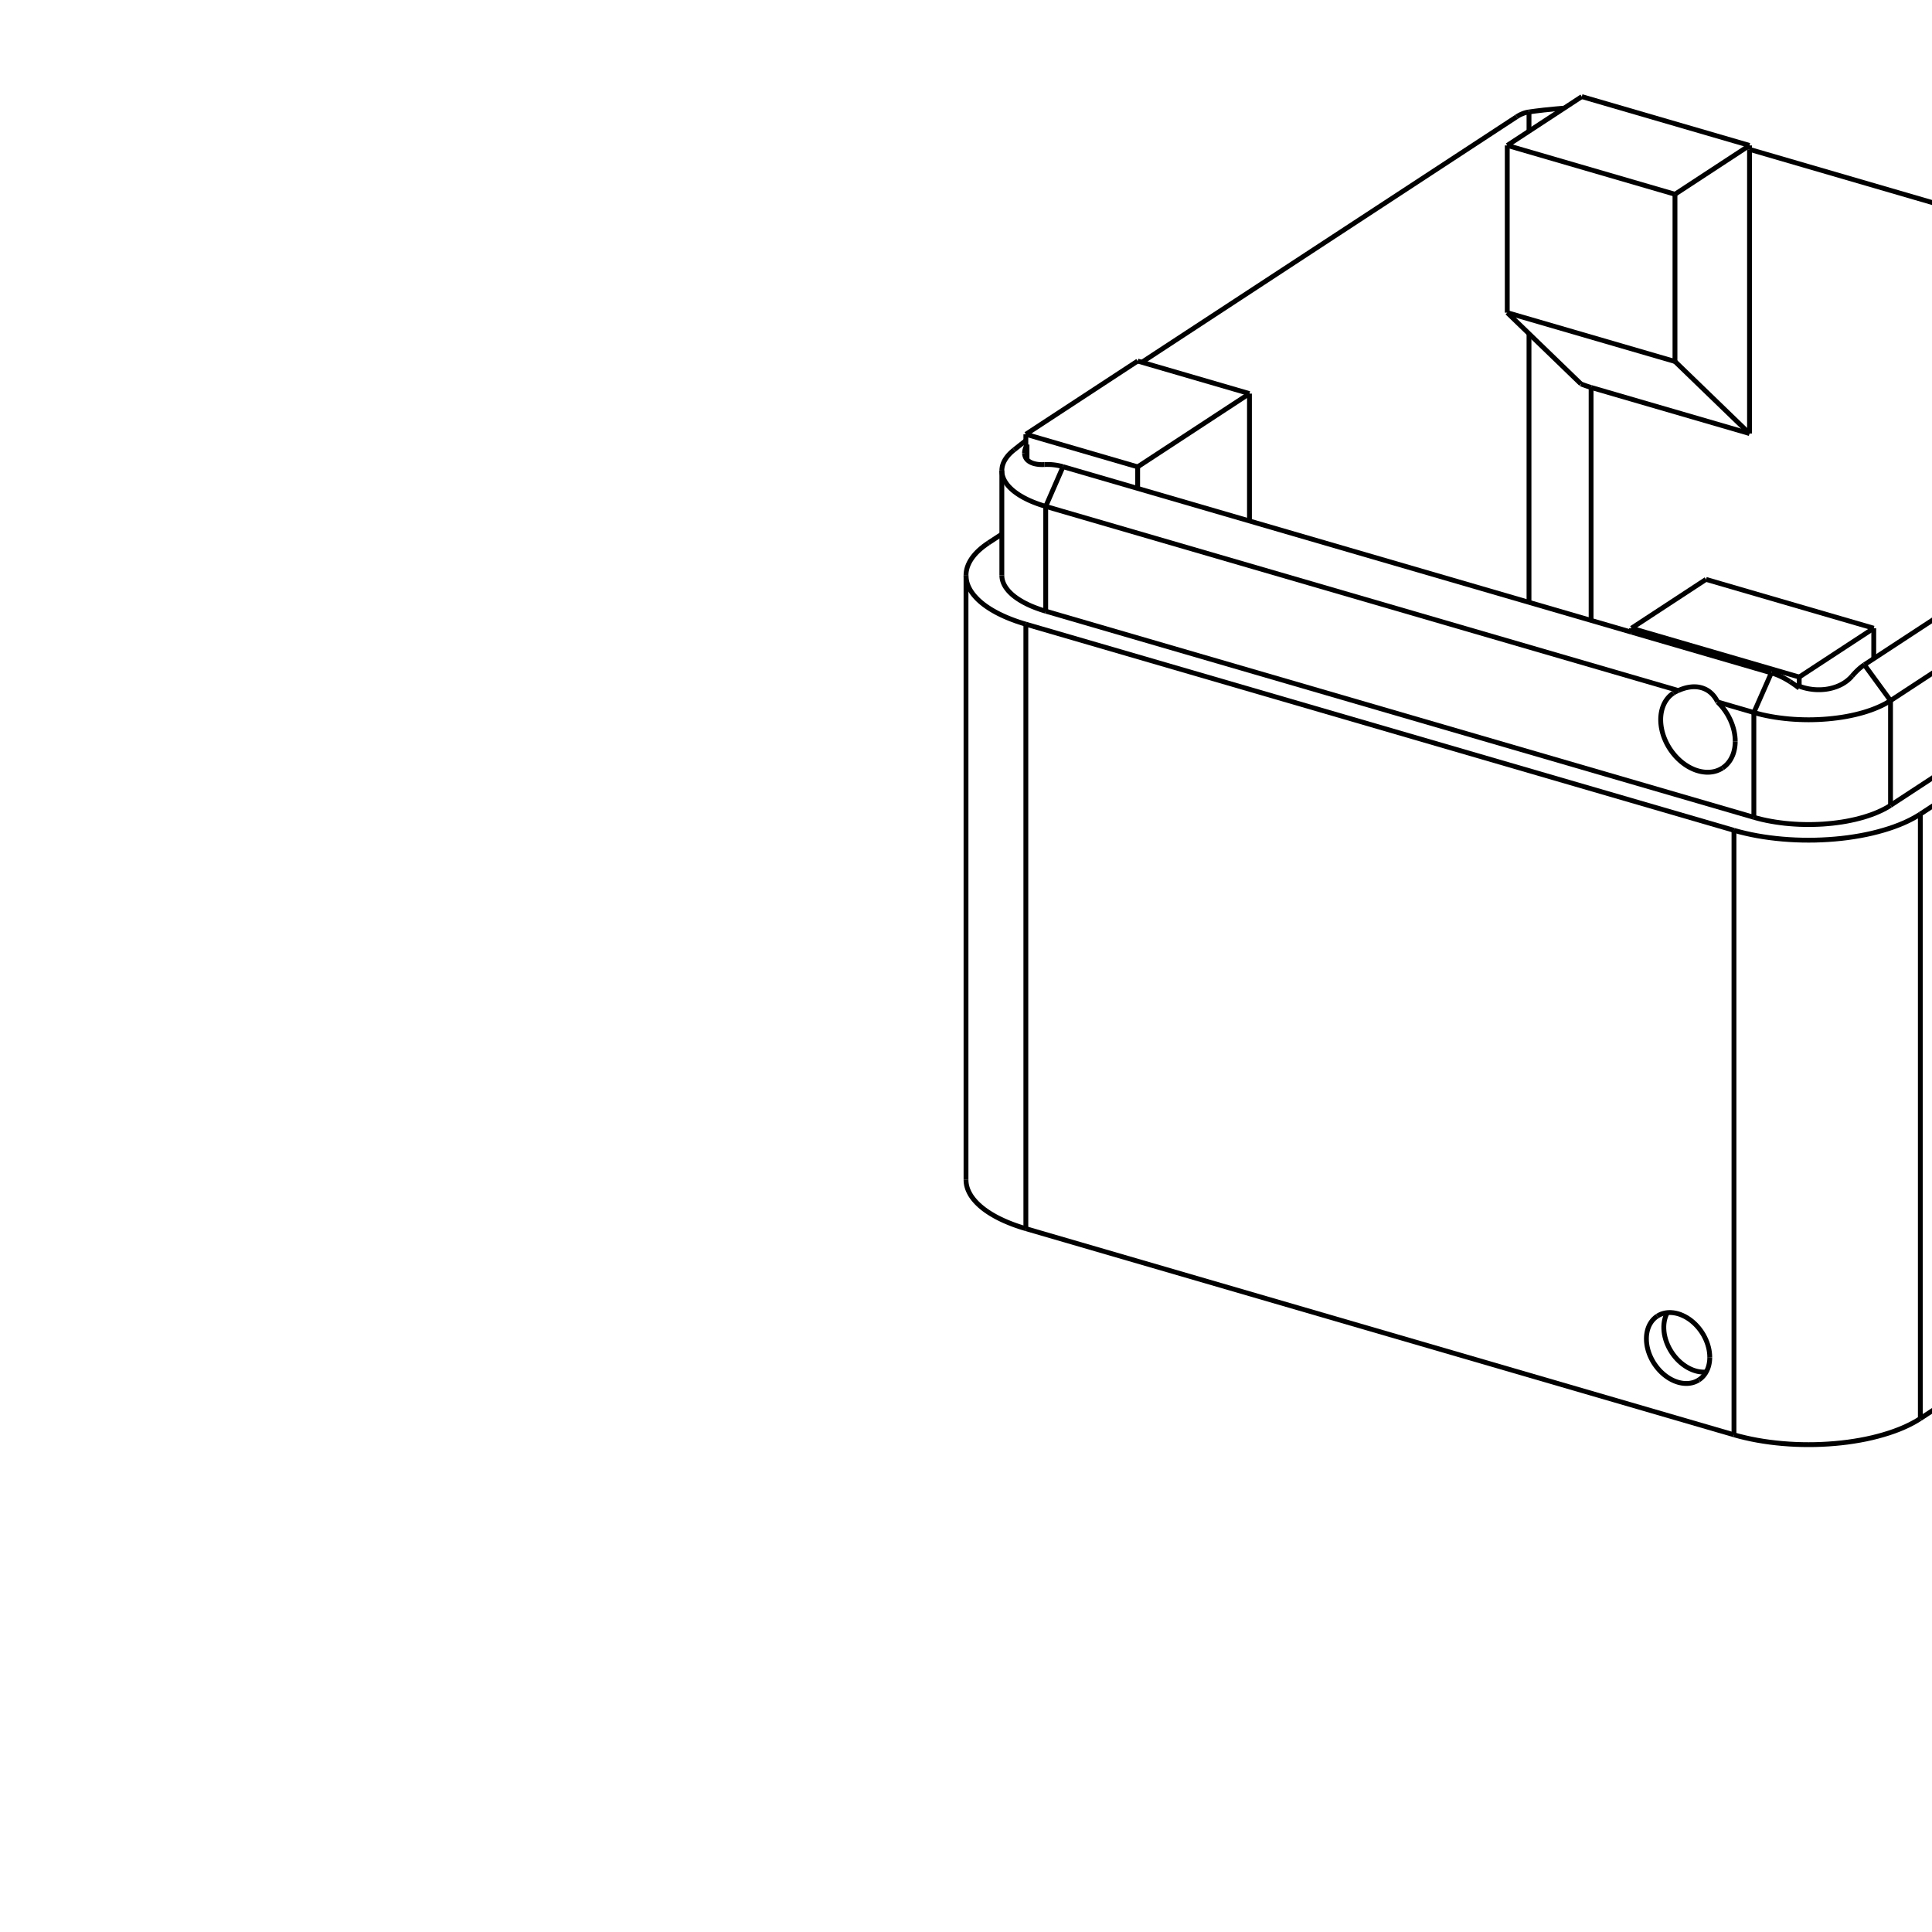
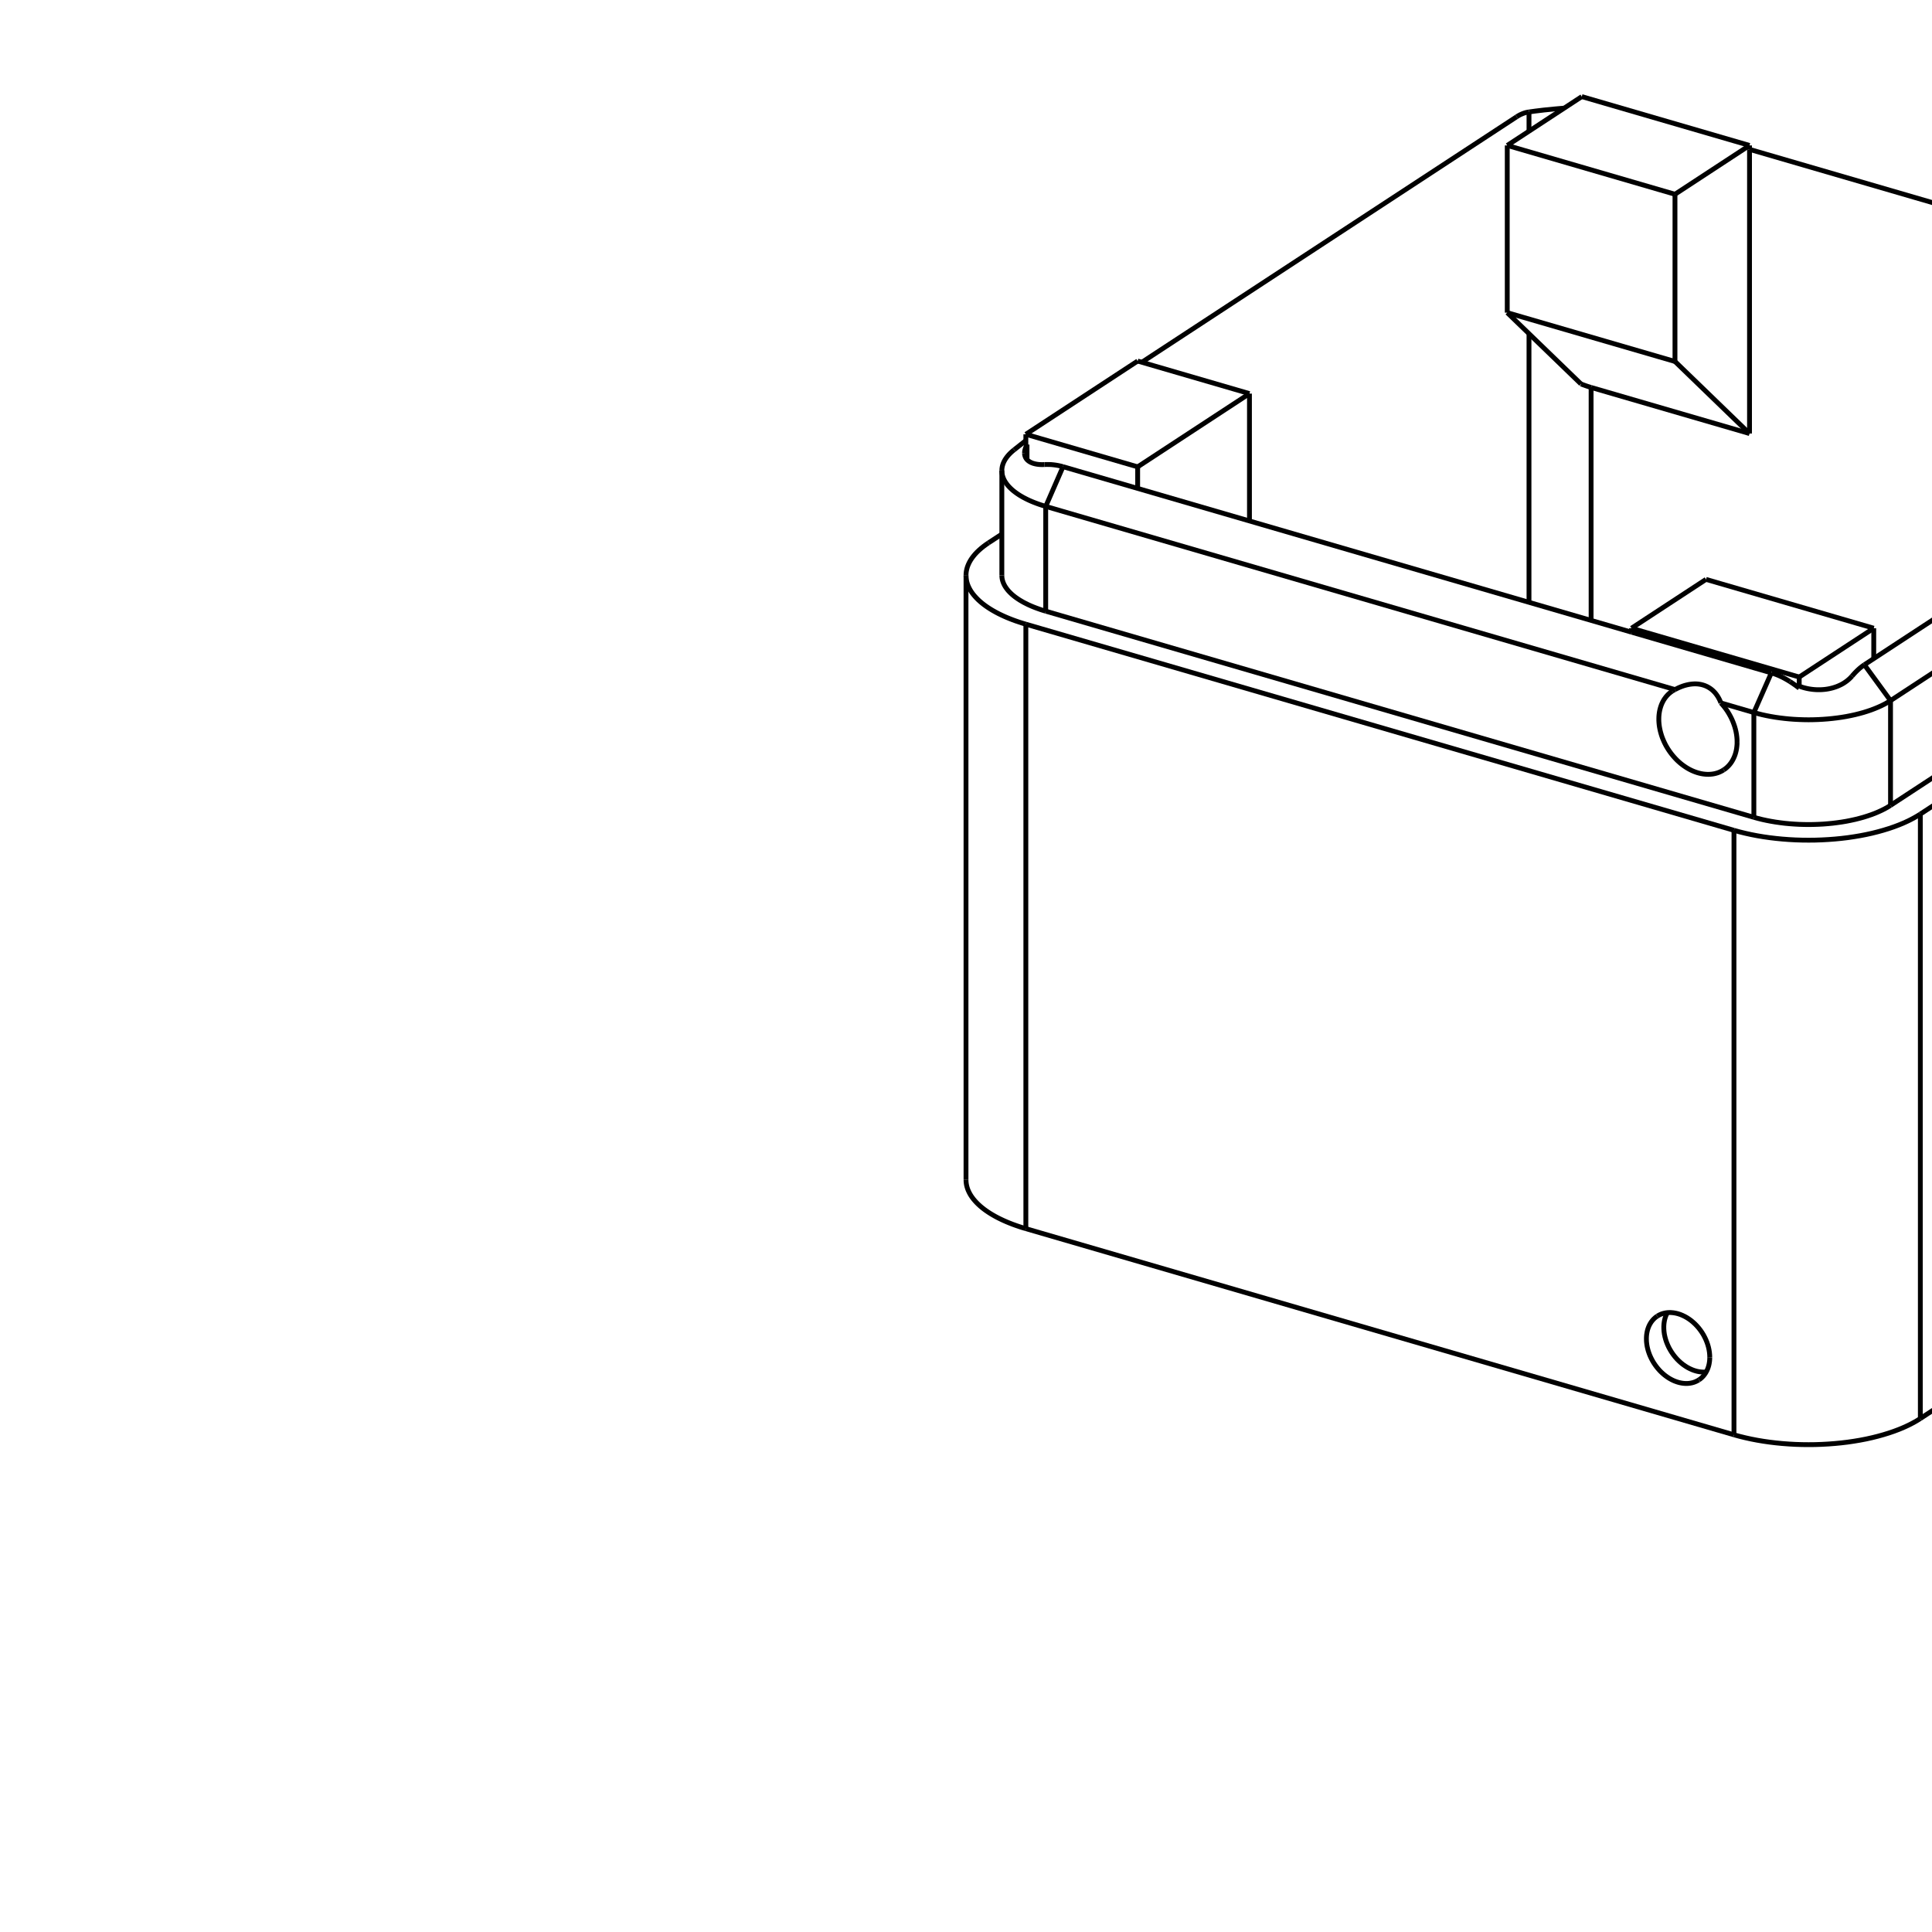
<svg xmlns="http://www.w3.org/2000/svg" width="400.0" height="400.0">
  <g transform="scale(4.637035, -4.637035)   translate(75.47927,-44.08032)" stroke-width="0.216" fill="none">
    <g stroke="rgb(160,160,160)" fill="none" stroke-dasharray="0.216,0.216">

       </g>
    <g stroke="rgb(0,0,0)" fill="none">
      <path d="M-29.676,16.211 L-29.676,-10.778 " />
      <path d="M-29.676,-10.778 L1.941,-19.982 " />
      <path d="M1.941,-19.982 L1.941,7.007 " />
      <path d="M-29.676,16.211 L1.941,7.007 " />
      <path d="M0.86,-16.519 L0.858,-16.599 L0.852,-16.679 L0.842,-16.757 L0.828,-16.833 L0.81,-16.907 L0.788,-16.978 L0.763,-17.047 L0.733,-17.114 L0.7,-17.177 L0.664,-17.238 L0.624,-17.295 L0.581,-17.349 L0.534,-17.4 L0.485,-17.447 L0.432,-17.49 L0.377,-17.529 " />
      <path d="M0.377,-17.529 L0.323,-17.561 L0.268,-17.59 L0.21,-17.616 L0.151,-17.638 L0.09,-17.656 L0.028,-17.67 L-0.036,-17.681 L-0.102,-17.688 L-0.168,-17.691 L-0.235,-17.69 L-0.303,-17.685 L-0.372,-17.677 L-0.441,-17.664 L-0.51,-17.649 L-0.579,-17.629 L-0.649,-17.605 L-0.718,-17.579 L-0.787,-17.548 L-0.855,-17.514 L-0.922,-17.477 L-0.989,-17.436 L-1.054,-17.392 L-1.119,-17.345 L-1.182,-17.295 L-1.243,-17.242 L-1.303,-17.187 L-1.361,-17.129 L-1.417,-17.068 L-1.471,-17.005 L-1.523,-16.94 L-1.572,-16.873 L-1.619,-16.804 L-1.664,-16.733 L-1.705,-16.661 L-1.744,-16.588 L-1.78,-16.513 L-1.814,-16.438 L-1.844,-16.361 L-1.871,-16.284 L-1.895,-16.207 L-1.915,-16.129 L-1.933,-16.051 L-1.947,-15.974 L-1.957,-15.897 L-1.965,-15.82 L-1.968,-15.744 L-1.969,-15.668 L-1.966,-15.594 L-1.96,-15.521 L-1.95,-15.45 L-1.937,-15.38 L-1.921,-15.312 L-1.901,-15.246 L-1.878,-15.181 L-1.852,-15.119 L-1.823,-15.06 L-1.79,-15.003 L-1.755,-14.948 L-1.717,-14.897 L-1.676,-14.848 L-1.632,-14.802 L-1.586,-14.76 L-1.537,-14.721 L-1.486,-14.685 " />
      <path d="M-1.486,-14.685 L-1.447,-14.661 L-1.408,-14.639 L-1.367,-14.618 L-1.325,-14.6 L-1.282,-14.583 L-1.238,-14.569 L-1.193,-14.556 L-1.148,-14.546 L-1.101,-14.537 L-1.054,-14.531 L-1.007,-14.526 L-0.959,-14.524 L-0.91,-14.523 L-0.861,-14.525 L-0.761,-14.534 L-0.661,-14.551 L-0.559,-14.576 L-0.458,-14.609 L-0.358,-14.65 L-0.258,-14.698 L-0.16,-14.753 L-0.064,-14.815 L0.03,-14.884 L0.12,-14.959 L0.208,-15.04 L0.291,-15.127 L0.37,-15.218 L0.444,-15.314 L0.513,-15.414 L0.577,-15.518 L0.634,-15.625 L0.686,-15.734 L0.731,-15.845 L0.77,-15.957 L0.802,-16.07 L0.827,-16.183 L0.845,-16.296 L0.856,-16.408 L0.86,-16.519 " />
      <path d="M-31.341,19.844 L-31.459,19.763 L-31.571,19.68 L-31.676,19.595 L-31.774,19.509 L-31.865,19.421 L-31.948,19.332 L-32.023,19.241 L-32.091,19.15 L-32.151,19.057 L-32.203,18.964 L-32.247,18.869 L-32.284,18.774 L-32.312,18.679 L-32.332,18.583 L-32.339,18.535 L-32.344,18.487 L-32.347,18.439 L-32.348,18.391 " />
      <path d="M-32.348,18.391 L-32.345,18.31 L-32.337,18.23 L-32.323,18.15 L-32.303,18.07 L-32.278,17.99 L-32.247,17.911 L-32.21,17.832 L-32.168,17.753 L-32.121,17.676 L-32.068,17.599 L-32.009,17.522 L-31.945,17.447 L-31.876,17.372 L-31.802,17.298 L-31.723,17.226 L-31.638,17.154 L-31.549,17.084 L-31.455,17.015 L-31.355,16.947 L-31.252,16.881 L-31.143,16.816 L-31.03,16.752 L-30.913,16.69 L-30.791,16.63 L-30.665,16.571 L-30.535,16.514 L-30.401,16.459 L-30.263,16.405 L-30.122,16.354 L-29.977,16.304 L-29.828,16.256 L-29.676,16.211 " />
      <path d="M-29.676,-10.778 L-29.828,-10.733 L-29.977,-10.685 L-30.122,-10.635 L-30.263,-10.584 L-30.401,-10.53 L-30.535,-10.475 L-30.665,-10.418 L-30.791,-10.359 L-30.913,-10.299 L-31.03,-10.237 L-31.143,-10.173 L-31.252,-10.108 L-31.355,-10.042 L-31.455,-9.974 L-31.549,-9.905 L-31.638,-9.835 L-31.723,-9.763 L-31.802,-9.69 L-31.876,-9.617 L-31.945,-9.542 L-32.009,-9.467 L-32.068,-9.39 L-32.121,-9.313 L-32.168,-9.236 L-32.21,-9.157 L-32.247,-9.078 L-32.278,-8.999 L-32.303,-8.919 L-32.323,-8.839 L-32.337,-8.759 L-32.345,-8.679 L-32.348,-8.598 " />
      <path d="M1.941,-19.982 L2.19,-20.051 L2.447,-20.114 L2.71,-20.172 L2.979,-20.224 L3.254,-20.27 L3.534,-20.31 L3.818,-20.344 L4.105,-20.372 L4.395,-20.394 L4.688,-20.41 L4.982,-20.419 L5.276,-20.422 L5.57,-20.419 L5.864,-20.409 L6.156,-20.393 L6.446,-20.371 L6.734,-20.343 L7.017,-20.309 L7.297,-20.268 L7.572,-20.222 L7.841,-20.17 L8.104,-20.112 L8.36,-20.048 L8.608,-19.979 L8.849,-19.905 L9.081,-19.826 L9.304,-19.742 L9.411,-19.698 L9.517,-19.653 L9.619,-19.607 L9.72,-19.56 L9.817,-19.512 L9.912,-19.462 L10.004,-19.412 L10.093,-19.361 L10.179,-19.309 L10.262,-19.256 " />
      <path d="M10.262,-19.256 L31.341,-5.45 " />
      <path d="M31.341,-5.45 L31.459,-5.369 L31.571,-5.286 L31.676,-5.201 L31.774,-5.115 L31.865,-5.027 L31.948,-4.938 L32.023,-4.847 L32.091,-4.756 L32.151,-4.663 L32.203,-4.569 L32.247,-4.475 L32.284,-4.38 L32.312,-4.285 L32.332,-4.189 L32.339,-4.141 L32.344,-4.093 L32.347,-4.045 L32.348,-3.996 " />
      <path d="M29.453,-2.514 L29.319,-2.463 L29.181,-2.414 " />
      <path d="M1.941,7.007 L2.19,6.938 L2.447,6.875 L2.71,6.817 L2.979,6.765 L3.254,6.719 L3.534,6.679 L3.818,6.645 L4.105,6.617 L4.395,6.595 L4.688,6.579 L4.982,6.57 L5.276,6.567 L5.57,6.57 L5.864,6.58 L6.156,6.596 L6.446,6.618 L6.734,6.646 L7.017,6.68 L7.297,6.721 L7.572,6.767 L7.841,6.819 L8.104,6.877 L8.36,6.941 L8.608,7.01 L8.849,7.084 L9.081,7.163 L9.304,7.247 L9.411,7.291 L9.517,7.336 L9.619,7.382 L9.72,7.429 L9.817,7.477 L9.912,7.527 L10.004,7.577 L10.093,7.628 L10.179,7.68 L10.262,7.733 " />
      <path d="M10.262,-19.256 L10.262,7.733 " />
      <path d="M-30.748,20.232 L-31.341,19.844 " />
      <path d="M31.341,21.539 L31.459,21.62 L31.571,21.703 L31.676,21.788 L31.774,21.874 L31.865,21.962 L31.948,22.051 L32.023,22.142 L32.091,22.233 L32.151,22.326 L32.203,22.42 L32.247,22.514 L32.284,22.609 L32.312,22.704 L32.332,22.8 L32.339,22.848 L32.344,22.896 L32.347,22.944 L32.348,22.993 " />
      <path d="M32.348,22.993 L32.347,23.054 L32.342,23.115 L32.334,23.176 L32.322,23.237 L32.307,23.298 L32.289,23.359 L32.268,23.419 L32.244,23.479 L32.216,23.539 L32.185,23.599 L32.151,23.658 L32.114,23.717 L32.074,23.776 L32.03,23.834 L31.984,23.892 L31.934,23.949 L31.881,24.006 L31.826,24.062 L31.767,24.118 L31.705,24.173 L31.641,24.227 L31.573,24.281 L31.503,24.333 L31.43,24.386 L31.354,24.437 L31.275,24.488 L31.194,24.538 L31.11,24.587 L31.023,24.635 L30.934,24.682 L30.748,24.774 " />
      <path d="M10.262,7.733 L31.341,21.539 " />
      <path d="M-28.789,16.792 L2.829,7.588 " />
      <path d="M-28.789,16.792 L-28.9,16.825 L-29.009,16.86 L-29.115,16.897 L-29.219,16.935 L-29.32,16.974 L-29.418,17.014 L-29.514,17.056 L-29.606,17.099 L-29.695,17.144 L-29.782,17.189 L-29.864,17.236 L-29.944,17.283 L-30.02,17.332 L-30.093,17.382 L-30.162,17.432 L-30.228,17.484 L-30.29,17.536 L-30.348,17.59 L-30.402,17.644 L-30.453,17.698 L-30.5,17.754 L-30.542,17.81 L-30.581,17.866 L-30.616,17.923 L-30.647,17.981 L-30.674,18.039 L-30.696,18.097 L-30.715,18.155 L-30.73,18.214 L-30.74,18.273 L-30.746,18.332 L-30.748,18.391 " />
      <path d="M2.829,7.588 L3.012,7.538 L3.2,7.491 L3.393,7.449 L3.59,7.411 L3.792,7.377 L3.997,7.348 L4.205,7.322 L4.416,7.302 L4.629,7.286 L4.843,7.274 L5.058,7.268 L5.274,7.265 L5.49,7.268 L5.706,7.275 L5.92,7.286 L6.133,7.303 L6.343,7.323 L6.551,7.349 L6.756,7.378 L6.958,7.412 L7.155,7.451 L7.348,7.493 L7.536,7.54 L7.718,7.59 L7.894,7.645 L8.065,7.703 L8.228,7.764 L8.384,7.83 L8.533,7.898 L8.674,7.969 L8.807,8.044 L8.931,8.121 " />
      <path d="M8.931,8.121 L30.009,21.927 " />
      <path d="M30.009,21.927 L30.096,21.986 L30.179,22.047 L30.256,22.109 L30.327,22.172 L30.394,22.237 L30.454,22.302 L30.51,22.369 L30.559,22.436 L30.603,22.504 L30.642,22.572 L30.674,22.641 L30.701,22.711 L30.722,22.781 L30.736,22.851 L30.745,22.922 L30.748,22.993 " />
      <path d="M0.701,-17.177 L0.651,-17.18 L0.6,-17.182 L0.549,-17.181 L0.497,-17.178 L0.445,-17.173 L0.393,-17.166 L0.34,-17.157 L0.287,-17.145 L0.234,-17.131 L0.181,-17.115 L0.128,-17.097 L0.076,-17.077 L-0.029,-17.03 L-0.133,-16.976 L-0.234,-16.913 L-0.333,-16.844 L-0.429,-16.767 L-0.521,-16.684 L-0.609,-16.595 L-0.692,-16.5 L-0.77,-16.4 L-0.843,-16.295 L-0.909,-16.187 L-0.97,-16.076 L-1.023,-15.961 L-1.07,-15.845 L-1.109,-15.727 L-1.141,-15.609 L-1.166,-15.491 L-1.182,-15.373 L-1.191,-15.256 L-1.192,-15.141 L-1.189,-15.085 L-1.185,-15.029 L-1.178,-14.974 L-1.17,-14.92 L-1.16,-14.867 L-1.147,-14.815 L-1.133,-14.764 L-1.117,-14.715 L-1.099,-14.666 L-1.079,-14.619 L-1.057,-14.573 L-1.034,-14.528 " />
      <path d="M31.341,-5.45 L31.341,21.539 " />
      <path d="M30.619,-2.773 L30.617,-2.875 L30.611,-2.979 L30.601,-3.084 L30.587,-3.191 L30.569,-3.299 L30.547,-3.407 L30.522,-3.515 L30.493,-3.623 L30.46,-3.729 L30.424,-3.834 L30.384,-3.937 L30.342,-4.038 L30.297,-4.136 L30.249,-4.231 L30.199,-4.322 L30.146,-4.409 L30.092,-4.492 L30.035,-4.57 L29.977,-4.643 L29.918,-4.711 L29.858,-4.773 L29.797,-4.829 L29.735,-4.879 L29.673,-4.922 L29.611,-4.959 L29.55,-4.989 L29.489,-5.013 L29.429,-5.029 L29.37,-5.038 L29.312,-5.04 L29.256,-5.035 L29.201,-5.023 " />
      <path d="M29.201,-5.023 L29.162,-5.01 L29.124,-4.992 L29.087,-4.971 L29.052,-4.946 L29.018,-4.917 L28.985,-4.884 L28.955,-4.848 L28.926,-4.808 L28.899,-4.765 L28.873,-4.719 L28.85,-4.669 L28.829,-4.616 L28.81,-4.561 L28.792,-4.502 L28.777,-4.441 L28.765,-4.377 L28.754,-4.311 L28.745,-4.243 L28.739,-4.173 L28.735,-4.101 L28.734,-4.027 L28.734,-3.951 L28.737,-3.874 L28.742,-3.796 L28.749,-3.718 L28.759,-3.638 L28.771,-3.558 L28.785,-3.477 L28.801,-3.396 L28.819,-3.315 L28.84,-3.234 L28.862,-3.154 L28.886,-3.074 L28.912,-2.995 L28.94,-2.917 L28.97,-2.84 L29.002,-2.764 L29.035,-2.69 L29.07,-2.618 L29.106,-2.547 L29.143,-2.479 L29.182,-2.412 L29.222,-2.348 L29.263,-2.287 L29.305,-2.228 L29.348,-2.172 L29.392,-2.119 L29.436,-2.069 L29.482,-2.022 L29.527,-1.979 L29.573,-1.939 L29.619,-1.902 L29.665,-1.869 L29.712,-1.84 L29.758,-1.814 L29.804,-1.792 L29.849,-1.774 L29.895,-1.76 L29.939,-1.75 L29.984,-1.744 L30.027,-1.742 L30.069,-1.743 L30.111,-1.749 L30.152,-1.759 " />
      <path d="M30.152,-1.759 L30.204,-1.778 L30.253,-1.803 L30.301,-1.836 L30.345,-1.875 L30.387,-1.92 L30.426,-1.972 L30.462,-2.03 L30.494,-2.094 L30.523,-2.163 L30.548,-2.237 L30.57,-2.316 L30.588,-2.4 L30.601,-2.488 L30.611,-2.58 L30.617,-2.675 L30.619,-2.773 " />
      <path d="M29.455,-2.434 L29.451,-2.561 L29.442,-2.69 L29.427,-2.822 L29.405,-2.956 L29.378,-3.09 L29.344,-3.224 L29.306,-3.357 L29.262,-3.487 L29.213,-3.615 L29.159,-3.739 L29.101,-3.859 L29.039,-3.973 L28.974,-4.081 L28.906,-4.183 L28.835,-4.277 L28.762,-4.362 " />
      <path d="M29.426,-2.08 L29.439,-2.164 L29.447,-2.251 L29.453,-2.341 L29.455,-2.434 " />
-       <path d="M1.209,12.738 L2.829,12.266 " />
-       <path d="M1.209,12.738 L1.297,12.649 L1.382,12.555 L1.461,12.457 L1.537,12.355 L1.607,12.249 L1.673,12.141 L1.732,12.029 L1.787,11.915 L1.835,11.8 L1.878,11.683 L1.914,11.565 L1.944,11.447 L1.967,11.328 L1.984,11.211 L1.994,11.094 L1.997,10.979 " />
-       <path d="M1.997,10.979 L1.995,10.884 L1.987,10.79 L1.976,10.699 L1.959,10.61 L1.938,10.523 L1.913,10.438 L1.883,10.357 L1.848,10.279 L1.809,10.204 L1.767,10.133 L1.72,10.065 L1.669,10.002 L1.614,9.942 L1.556,9.887 L1.494,9.836 L1.429,9.79 " />
-       <path d="M1.429,9.79 L1.366,9.752 L1.301,9.718 L1.233,9.688 L1.163,9.662 L1.091,9.641 L1.018,9.624 L0.943,9.612 L0.866,9.604 L0.788,9.6 L0.709,9.601 L0.629,9.607 L0.548,9.617 L0.467,9.631 L0.385,9.65 L0.304,9.673 L0.222,9.7 L0.141,9.732 L0.06,9.768 L-0.02,9.808 L-0.1,9.852 L-0.178,9.9 L-0.255,9.951 L-0.331,10.007 L-0.405,10.065 L-0.477,10.127 L-0.548,10.193 L-0.616,10.261 L-0.682,10.332 L-0.745,10.407 L-0.806,10.483 L-0.864,10.562 L-0.92,10.643 L-0.972,10.726 L-1.021,10.811 L-1.067,10.897 L-1.109,10.985 L-1.148,11.074 L-1.184,11.164 L-1.216,11.255 L-1.244,11.346 L-1.268,11.437 L-1.288,11.529 L-1.305,11.62 L-1.317,11.711 L-1.326,11.801 L-1.33,11.891 L-1.331,11.979 L-1.328,12.066 L-1.32,12.152 L-1.309,12.236 L-1.293,12.319 L-1.274,12.399 L-1.251,12.477 L-1.224,12.552 L-1.193,12.625 L-1.159,12.695 L-1.121,12.762 L-1.079,12.826 L-1.034,12.887 L-0.986,12.944 L-0.935,12.998 L-0.88,13.048 L-0.823,13.094 L-0.763,13.136 " />
-       <path d="M-0.763,13.136 L-0.711,13.169 L-0.657,13.198 L-0.601,13.224 L-0.544,13.248 " />
-       <path d="M-28.789,21.47 L-0.544,13.248 " />
+       <path d="M1.359,12.694 L2.829,12.266 " />
+       <path d="M1.359,12.694 L1.44,12.602 L1.518,12.507 L1.592,12.407 L1.661,12.305 L1.725,12.199 L1.785,12.091 L1.84,11.981 L1.889,11.869 L1.933,11.755 L1.972,11.641 L2.005,11.526 L2.032,11.41 L2.053,11.295 L2.068,11.181 L2.077,11.067 L2.08,10.955 " />
+       <path d="M2.08,10.955 L2.078,10.855 L2.07,10.757 L2.058,10.661 L2.041,10.567 L2.019,10.476 L1.992,10.387 L1.96,10.302 L1.924,10.22 L1.883,10.141 L1.838,10.066 L1.789,9.995 L1.735,9.928 L1.678,9.866 L1.617,9.808 L1.552,9.755 L1.483,9.707 " />
+       <path d="M1.483,9.707 L1.418,9.667 L1.349,9.631 L1.278,9.599 L1.205,9.572 L1.129,9.55 L1.052,9.532 L0.973,9.519 L0.893,9.511 L0.811,9.507 L0.728,9.508 L0.644,9.514 L0.559,9.524 L0.474,9.539 L0.388,9.559 L0.302,9.583 L0.217,9.612 L0.131,9.645 L0.046,9.683 L-0.038,9.725 L-0.121,9.771 L-0.204,9.822 L-0.284,9.876 L-0.364,9.934 L-0.442,9.995 L-0.518,10.061 L-0.592,10.129 L-0.663,10.201 L-0.732,10.276 L-0.799,10.354 L-0.863,10.434 L-0.924,10.517 L-0.982,10.602 L-1.037,10.689 L-1.089,10.778 L-1.137,10.869 L-1.181,10.961 L-1.222,11.055 L-1.26,11.149 L-1.293,11.244 L-1.322,11.34 L-1.348,11.436 L-1.369,11.532 L-1.387,11.628 L-1.4,11.723 L-1.409,11.818 L-1.414,11.912 L-1.414,12.005 L-1.411,12.097 L-1.403,12.187 L-1.391,12.275 L-1.375,12.361 L-1.354,12.446 L-1.33,12.527 L-1.302,12.607 L-1.27,12.683 L-1.233,12.757 L-1.194,12.827 L-1.15,12.894 L-1.103,12.958 L-1.052,13.018 L-0.998,13.075 L-0.941,13.127 L-0.881,13.176 L-0.818,13.22 " />
+       <path d="M-0.818,13.22 L-0.757,13.258 L-0.693,13.291 " />
+       <path d="M-28.789,21.47 L-0.693,13.291 " />
      <path d="M-30.199,23.998 L-30.264,23.944 L-30.326,23.89 L-30.383,23.835 L-30.437,23.779 L-30.486,23.722 L-30.531,23.665 L-30.572,23.607 L-30.609,23.549 L-30.641,23.49 L-30.67,23.43 L-30.694,23.371 L-30.713,23.311 L-30.729,23.25 L-30.739,23.19 L-30.746,23.129 L-30.748,23.069 " />
      <path d="M-30.748,23.069 L-30.746,23.01 L-30.74,22.951 L-30.73,22.892 L-30.715,22.833 L-30.696,22.775 L-30.674,22.717 L-30.647,22.659 L-30.616,22.601 L-30.581,22.544 L-30.542,22.488 L-30.5,22.432 L-30.453,22.376 L-30.402,22.322 L-30.348,22.268 L-30.29,22.215 L-30.228,22.162 L-30.162,22.111 L-30.093,22.06 L-30.02,22.01 L-29.944,21.961 L-29.864,21.914 L-29.782,21.867 L-29.695,21.822 L-29.606,21.777 L-29.514,21.734 L-29.418,21.692 L-29.32,21.652 L-29.219,21.613 L-29.115,21.575 L-29.009,21.539 L-28.9,21.504 L-28.789,21.47 " />
      <path d="M2.829,12.266 L3.012,12.216 L3.2,12.169 L3.393,12.127 L3.59,12.089 L3.792,12.055 L3.997,12.026 L4.205,12.001 L4.416,11.98 L4.629,11.964 L4.843,11.953 L5.058,11.946 L5.274,11.943 L5.49,11.946 L5.706,11.953 L5.92,11.965 L6.133,11.981 L6.343,12.002 L6.551,12.027 L6.756,12.056 L6.958,12.09 L7.155,12.129 L7.348,12.171 L7.536,12.218 L7.718,12.268 L7.894,12.323 L8.065,12.381 L8.228,12.443 L8.384,12.508 L8.533,12.576 L8.674,12.647 L8.807,12.722 L8.931,12.799 " />
-       <path d="M28.93,25.898 L30.009,26.605 " />
-       <path d="M28.93,25.898 L28.959,25.886 L28.988,25.873 L29.044,25.841 L29.098,25.801 L29.148,25.753 L29.195,25.699 L29.238,25.638 L29.278,25.57 L29.314,25.496 L29.347,25.415 L29.375,25.329 L29.399,25.238 L29.419,25.141 L29.435,25.04 L29.446,24.934 L29.452,24.825 L29.455,24.712 " />
-       <path d="M29.455,24.712 L29.452,24.593 L29.445,24.471 L29.433,24.346 L29.417,24.221 L29.395,24.094 L29.37,23.967 L29.34,23.84 L29.305,23.713 L29.267,23.588 L29.224,23.464 L29.178,23.343 L29.128,23.224 L29.075,23.109 L29.019,22.997 L28.96,22.89 L28.898,22.787 L28.833,22.69 L28.767,22.598 L28.699,22.512 L28.629,22.432 L28.558,22.36 L28.487,22.294 L28.414,22.235 L28.341,22.184 L28.269,22.141 L28.196,22.105 L28.125,22.078 L28.054,22.059 L27.984,22.048 L27.95,22.046 L27.916,22.045 L27.883,22.047 L27.85,22.051 L27.818,22.057 L27.786,22.065 " />
-       <path d="M27.786,22.065 L27.756,22.075 L27.726,22.087 L27.696,22.101 L27.668,22.117 L27.613,22.154 L27.561,22.2 L27.512,22.252 L27.467,22.312 L27.425,22.378 L27.387,22.451 L27.353,22.531 L27.323,22.617 L27.297,22.708 L27.276,22.804 L27.259,22.906 L27.247,23.012 L27.239,23.121 L27.236,23.235 L27.237,23.352 L27.243,23.471 L27.254,23.592 L27.269,23.715 L27.288,23.839 L27.312,23.964 L27.34,24.089 L27.372,24.213 L27.409,24.336 L27.449,24.458 L27.493,24.578 L27.54,24.696 L27.591,24.811 L27.645,24.922 L27.701,25.029 L27.761,25.132 " />
-       <path d="M8.931,12.799 L27.761,25.132 " />
+       <path d="M29.029,25.963 L30.009,26.605 " />
+       <path d="M29.029,25.963 L29.083,25.93 L29.135,25.891 L29.184,25.846 L29.23,25.793 L29.274,25.735 L29.313,25.67 L29.35,25.6 L29.383,25.524 L29.412,25.442 L29.438,25.356 L29.46,25.265 L29.478,25.169 L29.492,25.069 L29.502,24.966 L29.508,24.859 L29.51,24.749 " />
+       <path d="M29.51,24.749 L29.508,24.623 L29.5,24.495 L29.488,24.364 L29.47,24.232 L29.448,24.099 L29.421,23.966 L29.389,23.832 L29.353,23.699 L29.313,23.568 L29.268,23.438 L29.22,23.311 L29.167,23.186 L29.112,23.065 L29.052,22.948 L28.99,22.835 L28.925,22.727 L28.858,22.625 L28.788,22.529 L28.717,22.438 L28.644,22.355 L28.569,22.278 L28.494,22.209 L28.418,22.147 L28.341,22.094 L28.265,22.048 L28.189,22.011 L28.114,21.982 L28.076,21.971 L28.039,21.962 L28.003,21.956 L27.966,21.951 L27.93,21.949 L27.895,21.948 L27.86,21.95 L27.825,21.954 L27.792,21.961 L27.758,21.969 " />
+       <path d="M27.758,21.969 L27.727,21.979 L27.697,21.991 L27.638,22.021 L27.582,22.058 L27.529,22.103 L27.479,22.155 L27.432,22.214 L27.389,22.28 L27.35,22.352 L27.314,22.431 L27.283,22.516 L27.255,22.606 L27.232,22.702 L27.213,22.802 L27.198,22.907 L27.188,23.017 L27.182,23.13 L27.18,23.246 L27.184,23.365 L27.191,23.487 L27.203,23.61 L27.22,23.735 L27.24,23.861 L27.265,23.988 L27.295,24.114 L27.328,24.24 L27.365,24.365 L27.406,24.488 L27.451,24.61 L27.499,24.729 L27.55,24.845 L27.604,24.958 L27.661,25.067 " />
+       <path d="M8.931,12.799 L27.661,25.067 " />
      <path d="M30.009,26.605 L30.096,26.664 L30.179,26.725 L30.256,26.787 L30.327,26.851 L30.394,26.915 L30.454,26.98 L30.51,27.047 L30.559,27.114 L30.603,27.182 L30.642,27.25 L30.674,27.32 L30.701,27.389 L30.722,27.459 L30.736,27.53 L30.745,27.6 L30.748,27.671 " />
      <path d="M30.748,27.671 L30.746,27.731 L30.74,27.792 L30.729,27.852 L30.713,27.912 L30.694,27.972 L30.67,28.032 L30.642,28.091 L30.609,28.15 L30.572,28.208 L30.531,28.266 L30.486,28.324 L30.437,28.38 L30.384,28.436 L30.327,28.491 L30.265,28.546 L30.2,28.599 " />
      <path d="M-2.635,15.855 L-28.016,23.243 " />
      <path d="M3.609,14.037 L-2.635,15.855 " />
-       <path d="M-0.544,13.248 L-0.478,13.277 L-0.411,13.304 L-0.344,13.328 L-0.278,13.349 L-0.211,13.368 L-0.144,13.383 L-0.077,13.396 L-0.01,13.406 L0.056,13.413 L0.122,13.417 L0.187,13.417 L0.252,13.415 L0.315,13.409 L0.378,13.399 L0.439,13.387 L0.499,13.371 L0.558,13.352 L0.615,13.33 L0.67,13.305 L0.724,13.277 L0.776,13.246 L0.826,13.212 L0.874,13.175 L0.92,13.135 L0.964,13.093 L1.005,13.049 L1.045,13.002 L1.082,12.953 L1.117,12.902 L1.15,12.849 L1.181,12.794 L1.209,12.738 " />
+       <path d="M-0.693,13.291 L-0.615,13.332 L-0.537,13.37 L-0.458,13.404 L-0.378,13.435 L-0.298,13.463 L-0.218,13.486 L-0.138,13.506 L-0.058,13.522 L0.022,13.534 L0.101,13.542 L0.179,13.546 L0.257,13.545 L0.334,13.54 L0.409,13.53 L0.482,13.516 L0.554,13.497 L0.624,13.475 L0.692,13.447 L0.758,13.416 L0.821,13.38 L0.882,13.341 L0.94,13.298 L0.995,13.251 L1.047,13.2 L1.097,13.147 L1.143,13.09 L1.186,13.03 L1.227,12.968 L1.264,12.903 L1.299,12.835 L1.33,12.766 L1.359,12.694 " />
      <path d="M-29.676,24.195 L-29.624,24.231 " />
      <path d="M-28.844,23.339 L-28.939,23.336 L-29.031,23.338 L-29.119,23.345 L-29.203,23.357 L-29.283,23.374 L-29.357,23.395 L-29.426,23.422 L-29.489,23.453 L-29.545,23.489 L-29.595,23.529 L-29.617,23.551 L-29.637,23.574 L-29.656,23.597 L-29.672,23.622 L-29.687,23.648 L-29.7,23.675 L-29.71,23.702 L-29.719,23.731 L-29.726,23.76 L-29.731,23.79 L-29.734,23.821 L-29.735,23.853 " />
      <path d="M-29.735,23.853 L-29.733,23.897 L-29.728,23.942 L-29.719,23.988 L-29.706,24.035 L-29.691,24.083 L-29.671,24.132 L-29.649,24.181 L-29.624,24.231 " />
      <path d="M-28.844,23.339 L-28.744,23.342 L-28.642,23.341 L-28.539,23.337 L-28.436,23.327 L-28.331,23.313 L-28.227,23.295 L-28.121,23.271 L-28.016,23.243 " />
      <path d="M4.438,13.65 L4.337,13.712 L4.235,13.771 L4.132,13.826 L4.029,13.877 L3.925,13.924 L3.82,13.966 L3.715,14.004 L3.609,14.037 " />
      <path d="M4.854,13.356 L4.752,13.434 L4.648,13.509 L4.543,13.581 L4.438,13.65 " />
      <path d="M4.854,13.356 L4.889,13.431 " />
      <path d="M7.211,13.893 L7.167,13.843 L7.119,13.795 L7.069,13.749 L7.017,13.704 L6.961,13.661 L6.903,13.62 L6.843,13.58 L6.78,13.543 L6.714,13.508 L6.646,13.476 L6.576,13.445 L6.504,13.417 L6.43,13.392 L6.355,13.369 L6.277,13.349 L6.198,13.331 L6.118,13.316 L6.037,13.304 L5.955,13.295 L5.872,13.289 L5.788,13.285 L5.705,13.285 L5.621,13.287 L5.537,13.292 L5.453,13.3 L5.37,13.311 L5.287,13.324 L5.205,13.34 L5.124,13.359 L5.045,13.38 L4.966,13.404 L4.889,13.431 " />
      <path d="M7.211,13.893 L7.278,13.969 L7.346,14.043 L7.415,14.113 L7.484,14.179 L7.553,14.241 L7.623,14.298 L7.693,14.351 L7.763,14.4 " />
      <path d="M-24.498,27.905 L-7.763,38.866 " />
      <path d="M24.684,25.483 L7.763,14.4 " />
      <path d="M28.847,28.209 L24.684,25.483 " />
-       <path d="M27.761,25.132 L27.764,25.19 L27.769,25.247 L27.777,25.302 L27.787,25.356 L27.799,25.408 L27.813,25.459 L27.83,25.507 L27.848,25.554 L27.869,25.599 L27.893,25.641 L27.919,25.682 L27.947,25.72 L27.977,25.755 L28.009,25.788 L28.044,25.819 L28.081,25.847 L28.119,25.872 L28.16,25.894 L28.203,25.913 L28.247,25.93 L28.293,25.944 L28.341,25.954 L28.39,25.962 L28.44,25.968 L28.492,25.97 L28.545,25.97 L28.599,25.967 L28.654,25.961 L28.71,25.952 L28.766,25.942 L28.824,25.928 L28.881,25.913 " />
-       <path d="M28.881,25.913 L28.93,25.898 " />
+       <path d="M27.661,25.067 L27.66,25.135 L27.661,25.202 L27.664,25.267 L27.67,25.331 L27.679,25.393 L27.69,25.453 L27.704,25.511 L27.721,25.568 L27.74,25.622 L27.762,25.674 L27.787,25.723 L27.815,25.769 L27.845,25.813 L27.879,25.854 L27.915,25.892 L27.953,25.927 L27.994,25.958 L28.038,25.987 L28.084,26.011 L28.132,26.033 L28.182,26.051 L28.234,26.066 L28.288,26.077 L28.344,26.085 L28.402,26.089 L28.461,26.09 L28.521,26.088 L28.583,26.082 L28.645,26.073 L28.708,26.062 L28.773,26.047 L28.838,26.029 " />
+       <path d="M28.838,26.029 L28.933,25.999 L29.029,25.963 " />
      <path d="M-7.211,39.082 L-6.922,39.122 L-6.549,39.167 L-6.113,39.211 L-5.879,39.232 L-5.641,39.252 " />
      <path d="M-7.211,39.082 L-7.278,39.071 L-7.346,39.056 L-7.415,39.036 L-7.484,39.011 L-7.553,38.982 L-7.623,38.949 L-7.693,38.91 L-7.763,38.866 " />
      <path d="M29.399,28.425 L29.332,28.414 L29.264,28.398 L29.196,28.379 L29.127,28.354 L29.057,28.325 L28.987,28.291 L28.917,28.253 L28.847,28.209 " />
      <path d="M29.676,28.434 L29.608,28.437 L29.539,28.437 L29.47,28.433 L29.399,28.425 " />
      <path d="M28.844,29.636 L28.95,29.568 L29.051,29.499 L29.148,29.429 L29.24,29.359 " />
      <path d="M29.24,29.359 L29.307,29.304 L29.37,29.25 L29.429,29.196 L29.484,29.142 L29.533,29.089 L29.578,29.037 L29.617,28.986 L29.651,28.936 " />
      <path d="M29.676,28.893 L29.702,28.841 L29.72,28.79 L29.731,28.742 L29.735,28.697 " />
      <path d="M29.735,28.697 L29.731,28.654 L29.72,28.614 L29.702,28.578 L29.676,28.545 " />
      <path d="M28.844,29.636 L28.744,29.698 L28.642,29.757 L28.539,29.812 L28.436,29.863 L28.331,29.91 L28.227,29.952 L28.121,29.99 L28.016,30.023 " />
      <path d="M2.635,37.411 L28.016,30.023 " />
      <path d="M2.635,24.723 L-4.438,26.781 " />
      <path d="M2.635,24.723 L2.635,37.411 " />
      <path d="M-4.889,26.937 L-4.855,26.923 L-4.821,26.911 L-4.788,26.898 L-4.754,26.886 L-4.721,26.874 L-4.689,26.862 L-4.656,26.851 L-4.624,26.84 L-4.592,26.829 L-4.561,26.819 L-4.529,26.809 L-4.498,26.8 L-4.468,26.79 L-4.438,26.781 " />
      <path d="M-29.624,23.558 L-29.624,24.231 " />
      <path d="M4.854,13.356 L4.854,13.851 " />
      <path d="M-2.635,16.031 L4.854,13.851 " />
      <path d="M-2.635,15.855 L-2.635,16.031 " />
      <path d="M-29.676,24.195 L-29.676,24.69 " />
      <path d="M-24.684,27.96 L-29.676,24.69 " />
      <path d="M-29.676,24.69 L-24.684,23.236 " />
      <path d="M-24.684,22.273 L-24.684,23.236 " />
      <path d="M4.854,13.851 L8.182,16.031 " />
      <path d="M8.182,14.674 L8.182,16.031 " />
      <path d="M29.676,28.434 L29.676,28.928 " />
      <path d="M24.684,25.659 L29.676,28.928 " />
      <path d="M24.684,25.483 L24.684,25.659 " />
      <path d="M2.635,37.587 L-4.854,39.767 " />
      <path d="M2.635,37.411 L2.635,37.587 " />
      <path d="M-4.854,39.767 L-8.182,37.587 " />
      <path d="M-8.182,30.12 L-8.182,37.587 " />
      <path d="M-8.182,30.12 L-4.889,26.937 " />
      <path d="M29.676,28.928 L24.684,30.382 " />
      <path d="M-2.635,16.031 L0.693,18.211 " />
      <path d="M19.692,22.213 L19.692,27.112 " />
      <path d="M24.684,25.659 L19.692,27.112 " />
      <path d="M-0.693,27.941 L2.635,24.723 " />
      <path d="M-0.693,27.941 L-8.182,30.12 " />
      <path d="M-0.693,27.941 L-0.693,35.407 " />
      <path d="M2.635,37.587 L-0.693,35.407 " />
      <path d="M-19.692,20.82 L-19.692,26.506 " />
      <path d="M-24.684,27.96 L-19.692,26.506 " />
      <path d="M0.693,18.211 L8.182,16.031 " />
      <path d="M-19.692,26.506 L-24.684,23.236 " />
      <path d="M19.692,27.112 L24.684,30.382 " />
      <path d="M-0.693,35.407 L-8.182,37.587 " />
      <path d="M2.829,7.588 L2.829,12.266 " />
      <path d="M-28.789,16.792 L-28.789,21.47 " />
      <path d="M8.931,8.121 L8.931,12.799 " />
      <path d="M30.009,21.927 L30.009,26.605 " />
      <path d="M-28.789,21.47 L-28.016,23.243 " />
      <path d="M2.829,12.266 L3.609,14.037 " />
      <path d="M8.931,12.799 L7.763,14.4 " />
      <path d="M30.009,26.605 L28.847,28.209 " />
      <path d="M28.844,29.171 L28.844,29.636 " />
      <path d="M-4.438,16.38 L-4.438,26.781 " />
      <path d="M-7.211,17.187 L-7.211,29.182 " />
      <path d="M-7.211,38.223 L-7.211,39.082 " />
      <path d="M-32.348,-8.598 L-32.348,18.391 " />
      <path d="M32.348,-3.996 L32.348,22.993 " />
      <path d="M-30.748,18.391 L-30.748,23.069 " />
      <path d="M30.748,22.993 L30.748,27.671 " />
      <path d="M-29.676,24.411 L-30.199,23.998 " />
      <path d="M29.24,29.359 L30.2,28.599 " />
    </g>
  </g>
</svg>
